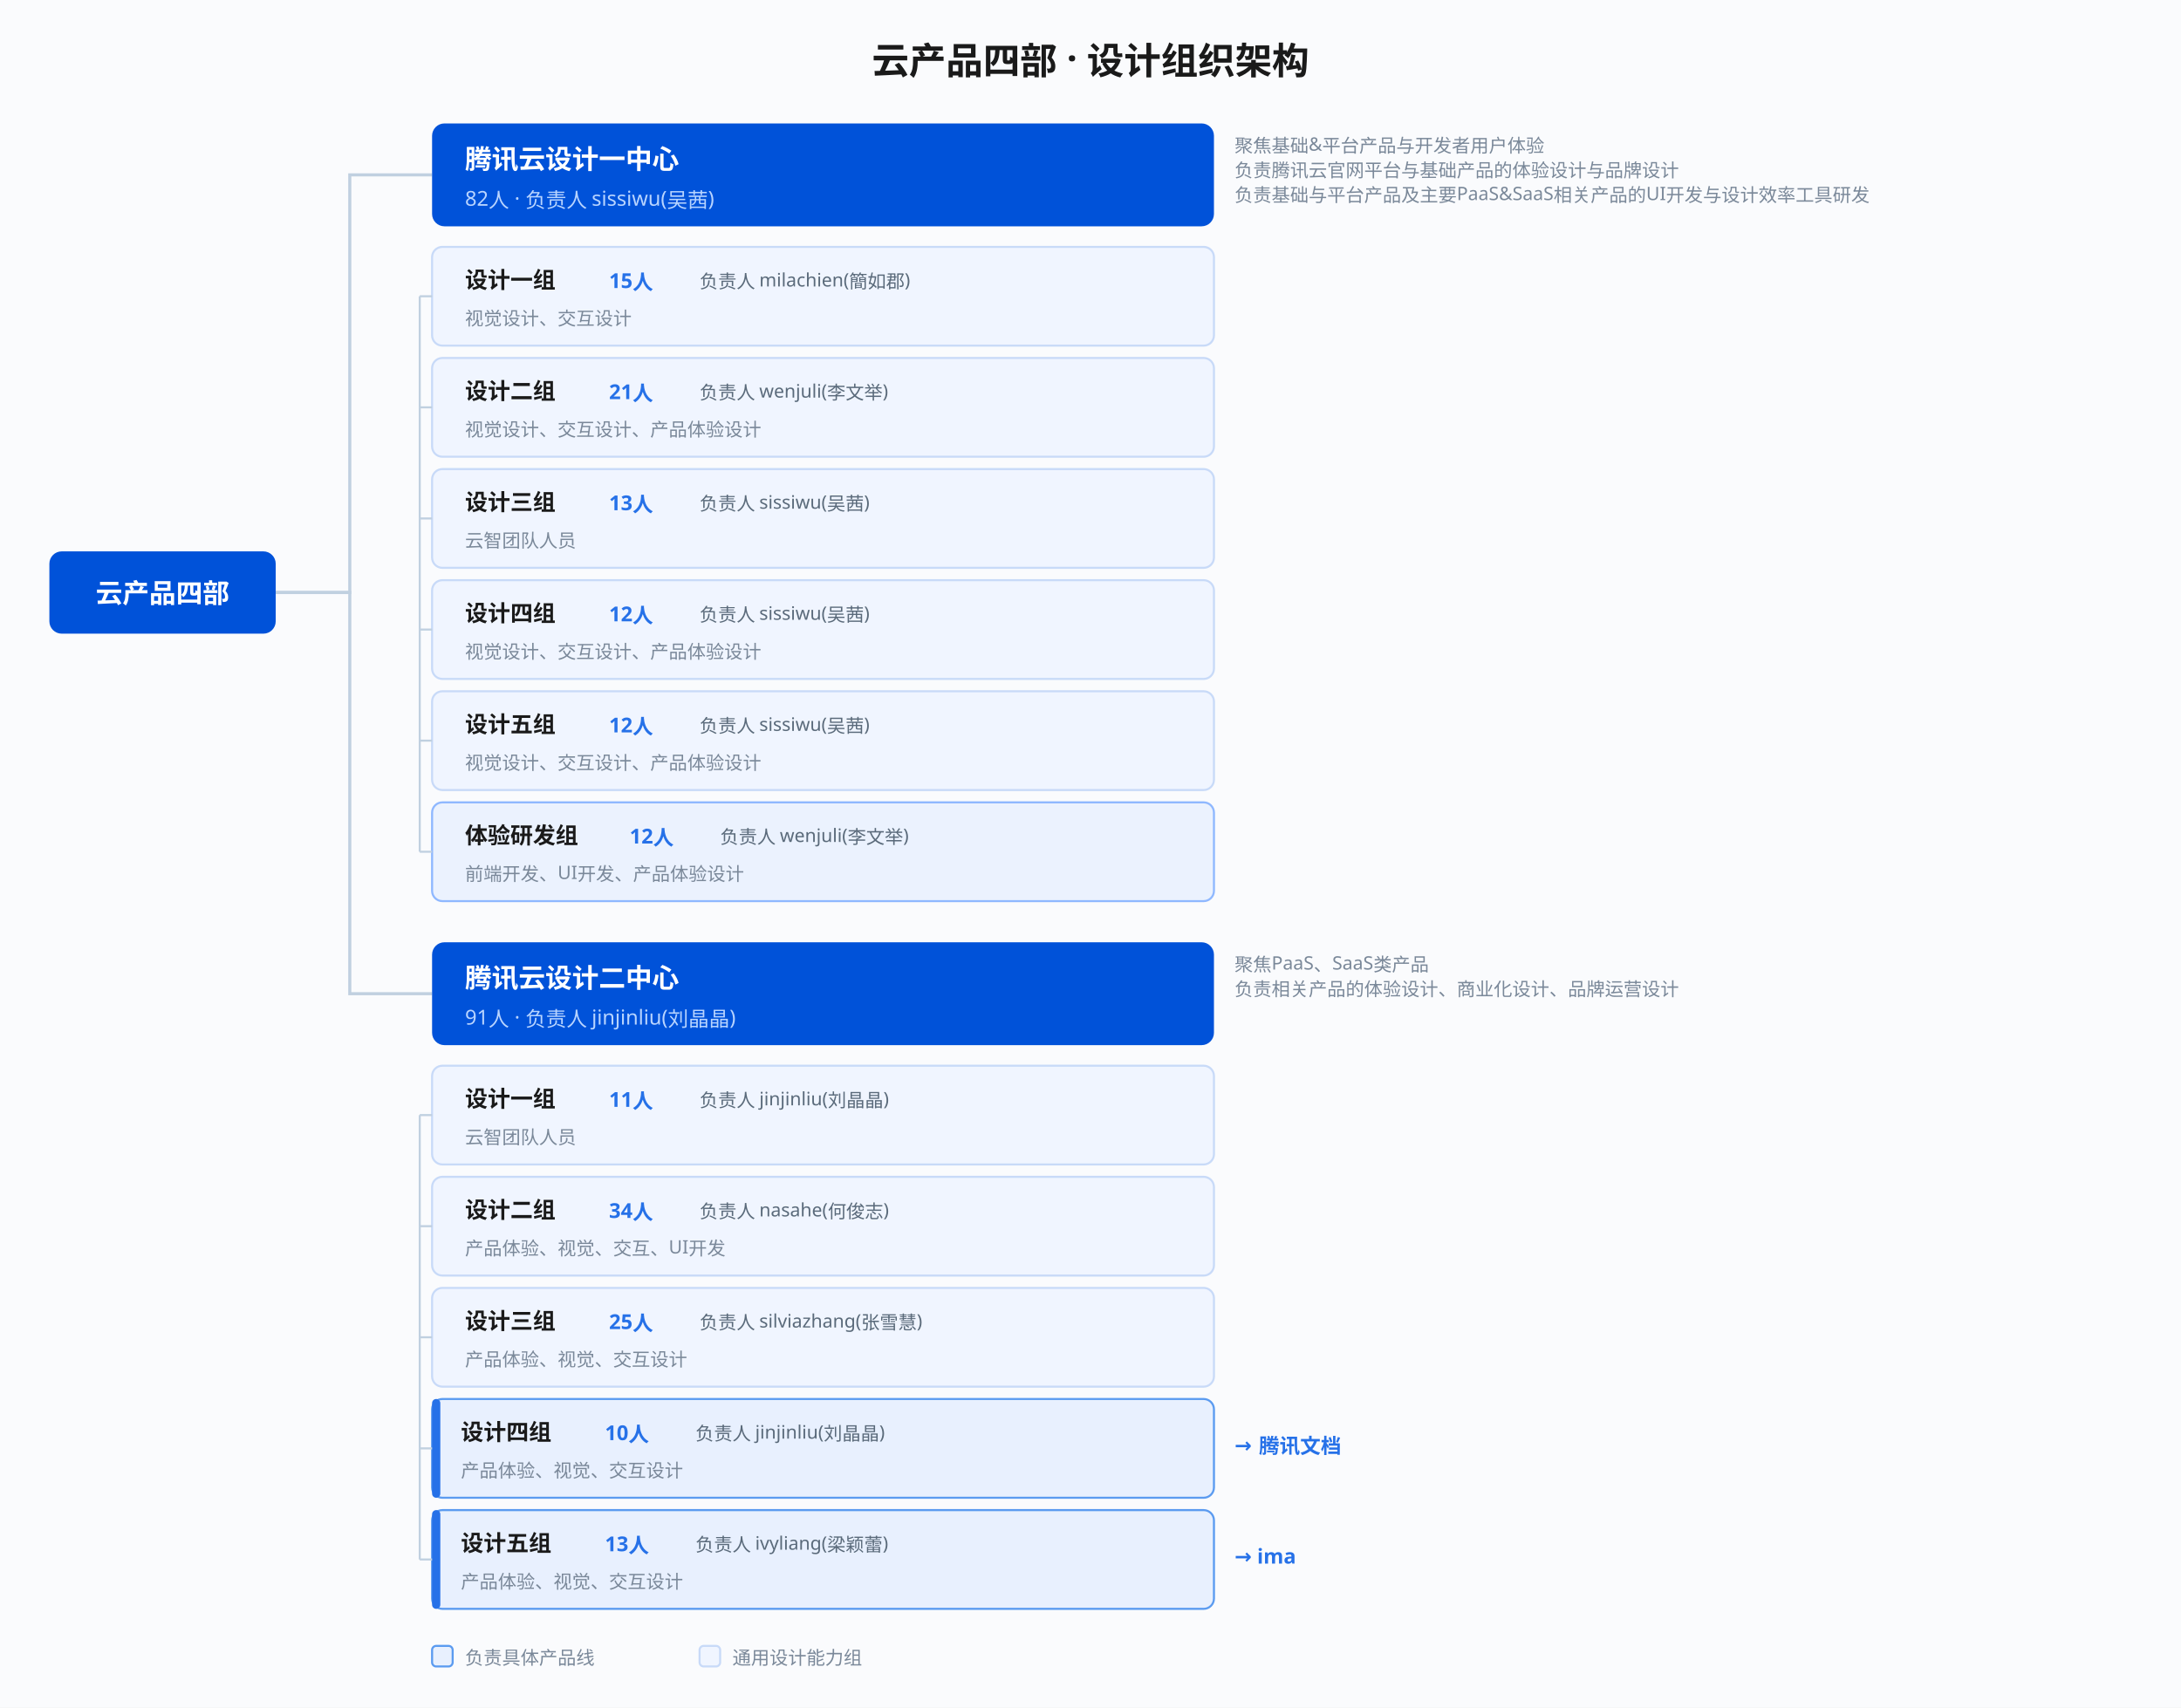
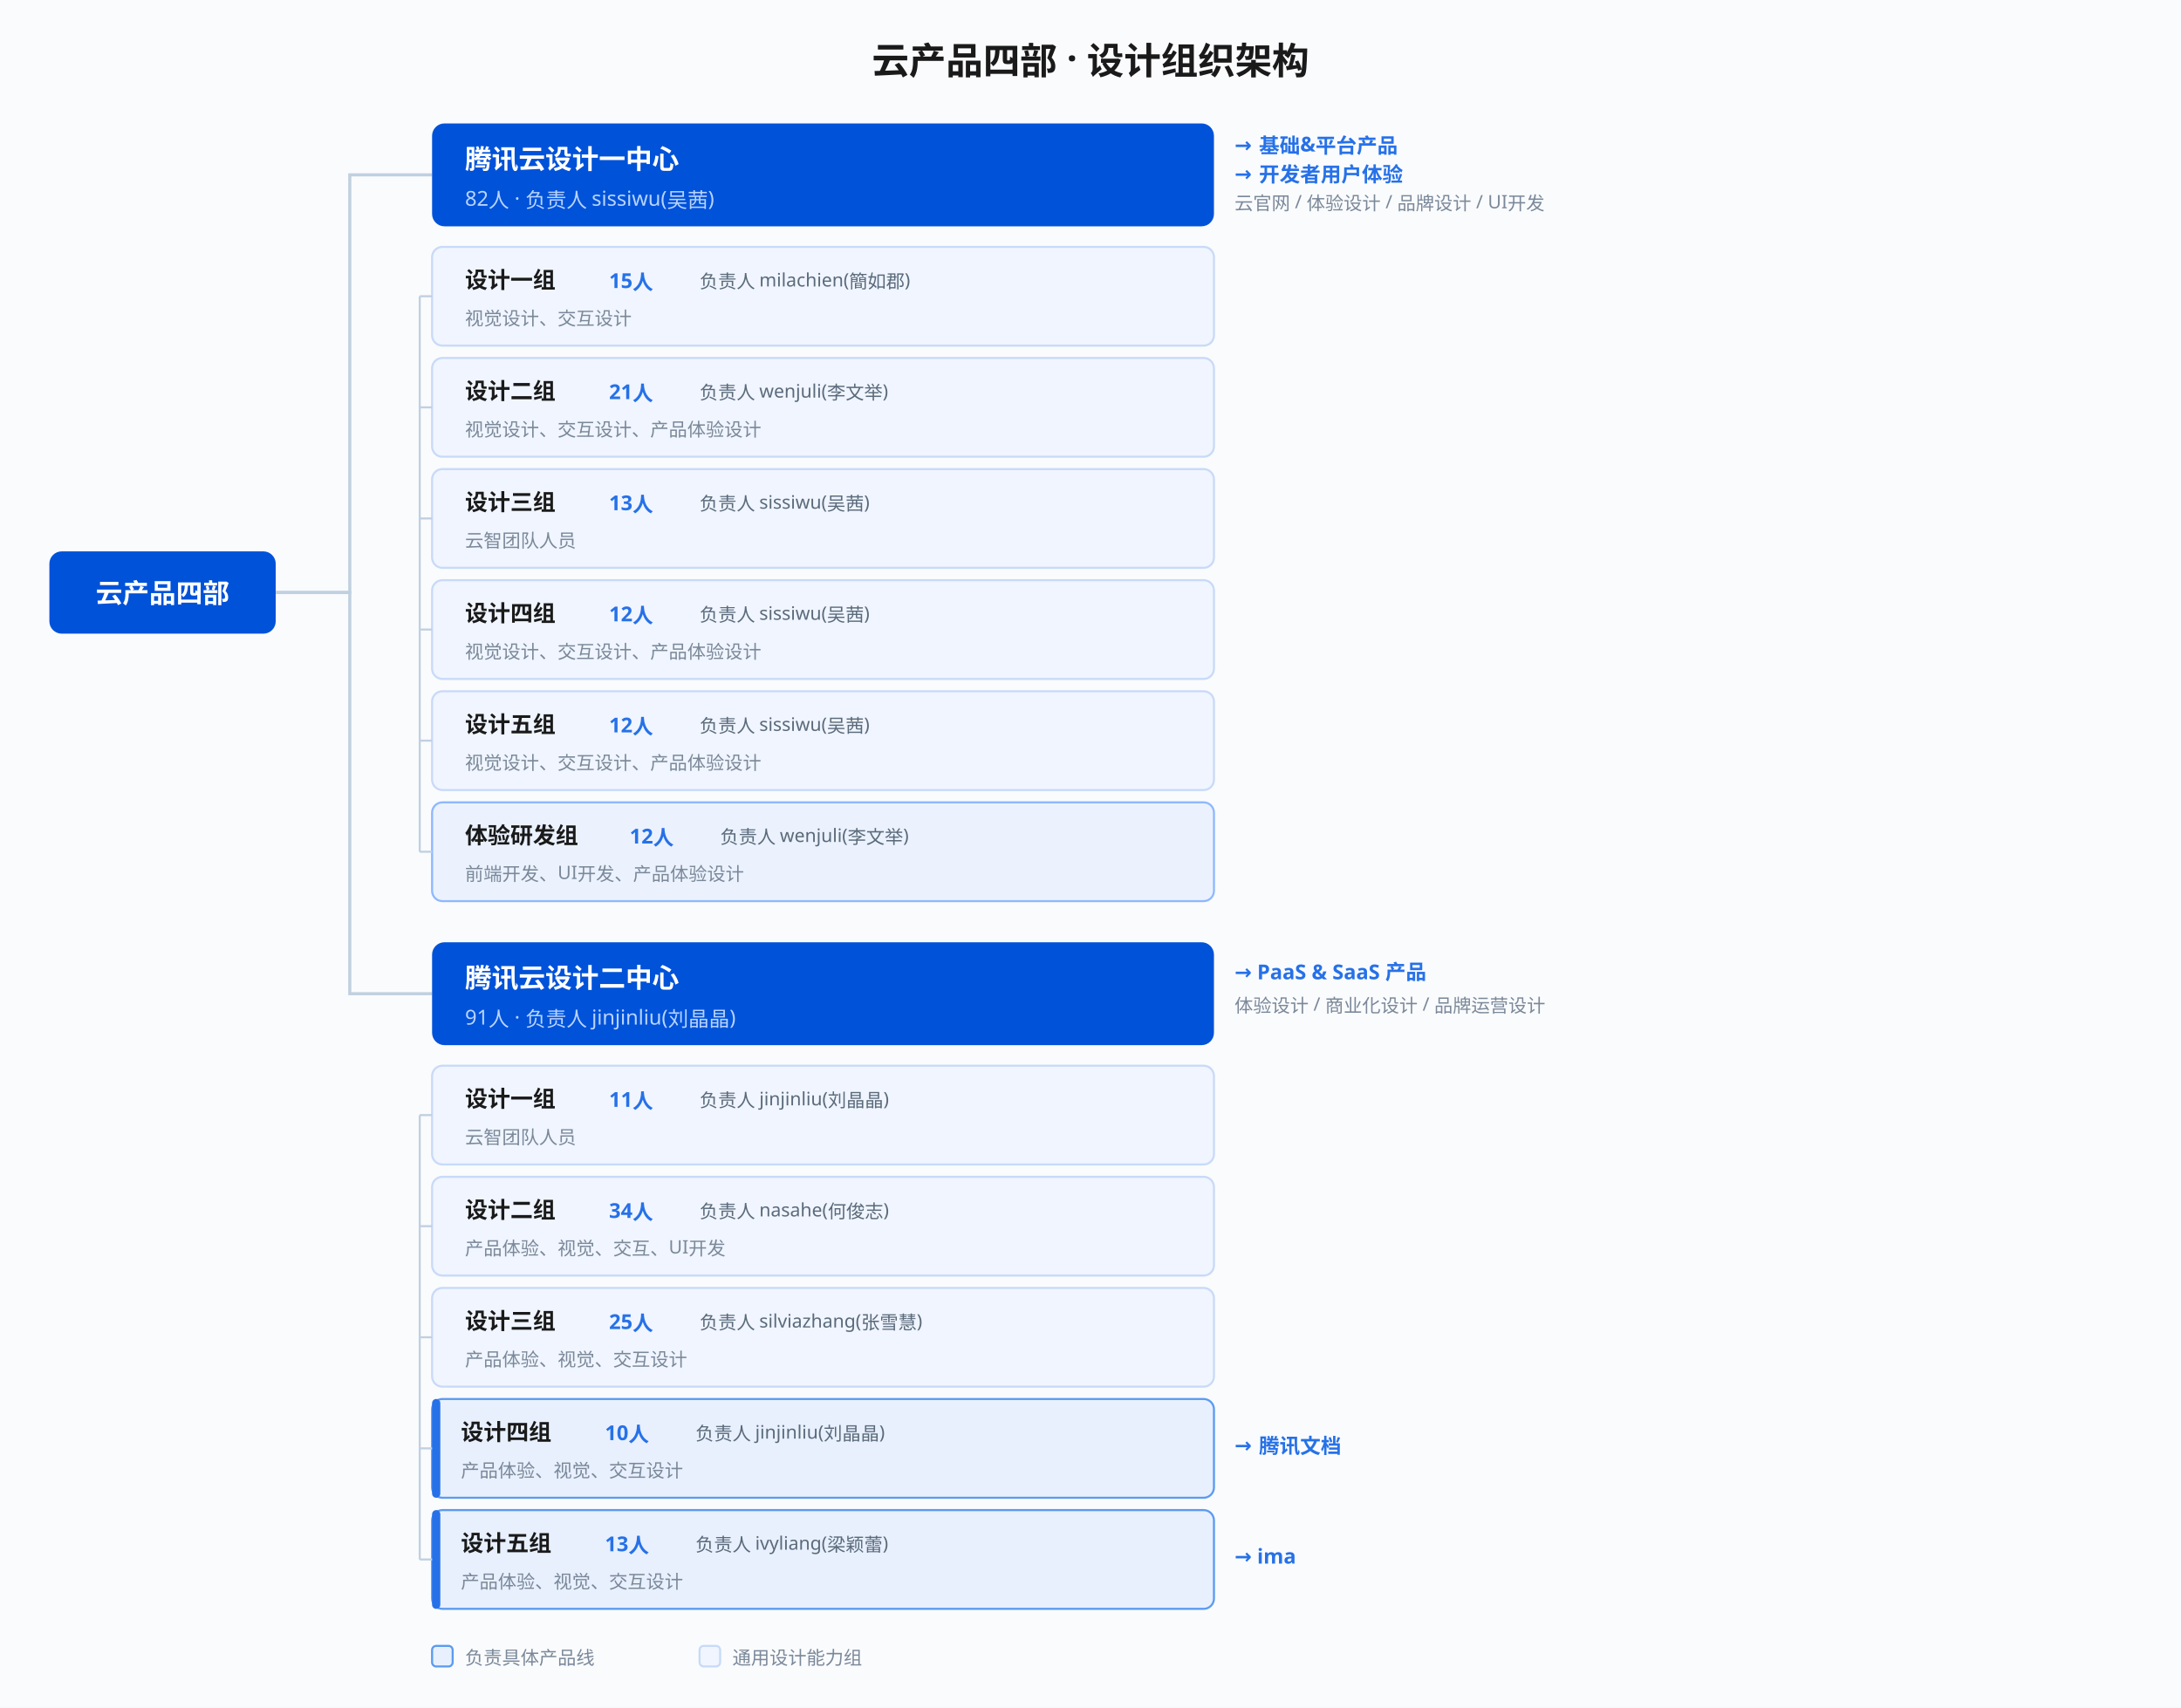
<svg xmlns="http://www.w3.org/2000/svg" viewBox="0 0 1060 830" width="1060" height="830">
  <defs>
    <style>
      text { font-family: 'TencentSans', '腾讯体', 'PingFang SC', sans-serif; }
    </style>
  </defs>
  <rect width="1060" height="830" fill="#FAFBFD" />
  <text x="530" y="36" text-anchor="middle" fill="#1A1A1A" font-size="18" font-weight="700">云产品四部 · 设计组织架构</text>
  <rect x="24" y="268" width="110" height="40" rx="6" fill="#0052D9" />
  <text x="79" y="293" text-anchor="middle" fill="#FFFFFF" font-size="13" font-weight="700">云产品四部</text>
  <path d="M134 288 L170 288 L170 85 L210 85" stroke="#C0D0E0" stroke-width="1.5" fill="none" />
  <path d="M134 288 L170 288 L170 483 L210 483" stroke="#C0D0E0" stroke-width="1.5" fill="none" />
  <g>
    <rect x="210" y="60" width="380" height="50" rx="6" fill="#0052D9" />
    <text x="226" y="82" fill="#FFFFFF" font-size="13" font-weight="700">腾讯云设计一中心</text>
    <text x="226" y="100" fill="#B8D4FF" font-size="10">82人 · 负责人 sissiwu(吴茜)</text>
-     <text x="600" y="74" fill="#7A8899" font-size="9">聚焦基础&amp;平台产品与开发者用户体验</text>
-     <text x="600" y="86" fill="#7A8899" font-size="9">负责腾讯云官网平台与基础产品的体验设计与品牌设计</text>
-     <text x="600" y="98" fill="#7A8899" font-size="9">负责基础与平台产品及主要PaaS&amp;SaaS相关产品的UI开发与设计效率工具研发</text>
+     <text x="600" y="74" fill="#2671E8" font-size="10" font-weight="600">→ 基础&amp;平台产品</text>
+     <text x="600" y="88" fill="#2671E8" font-size="10" font-weight="600">→ 开发者用户体验</text>
+     <text x="600" y="102" fill="#7A8899" font-size="9">云官网 / 体验设计 / 品牌设计 / UI开发</text>
    <rect x="210" y="120" width="380" height="48" rx="5" fill="#F0F5FF" stroke="#C8DAF8" stroke-width="1" />
    <text x="226" y="140" fill="#1A1A1A" font-size="11" font-weight="600">设计一组</text>
    <text x="296" y="140" fill="#2671E8" font-size="10" font-weight="600">15人</text>
    <text x="340" y="140" fill="#5A6A7A" font-size="9">负责人 milachien(簡如郡)</text>
    <text x="226" y="158" fill="#7A8899" font-size="9">视觉设计、交互设计</text>
    <rect x="210" y="174" width="380" height="48" rx="5" fill="#F0F5FF" stroke="#C8DAF8" stroke-width="1" />
    <text x="226" y="194" fill="#1A1A1A" font-size="11" font-weight="600">设计二组</text>
    <text x="296" y="194" fill="#2671E8" font-size="10" font-weight="600">21人</text>
    <text x="340" y="194" fill="#5A6A7A" font-size="9">负责人 wenjuli(李文举)</text>
    <text x="226" y="212" fill="#7A8899" font-size="9">视觉设计、交互设计、产品体验设计</text>
    <rect x="210" y="228" width="380" height="48" rx="5" fill="#F0F5FF" stroke="#C8DAF8" stroke-width="1" />
    <text x="226" y="248" fill="#1A1A1A" font-size="11" font-weight="600">设计三组</text>
    <text x="296" y="248" fill="#2671E8" font-size="10" font-weight="600">13人</text>
    <text x="340" y="248" fill="#5A6A7A" font-size="9">负责人 sissiwu(吴茜)</text>
    <text x="226" y="266" fill="#7A8899" font-size="9">云智团队人员</text>
    <rect x="210" y="282" width="380" height="48" rx="5" fill="#F0F5FF" stroke="#C8DAF8" stroke-width="1" />
    <text x="226" y="302" fill="#1A1A1A" font-size="11" font-weight="600">设计四组</text>
    <text x="296" y="302" fill="#2671E8" font-size="10" font-weight="600">12人</text>
    <text x="340" y="302" fill="#5A6A7A" font-size="9">负责人 sissiwu(吴茜)</text>
    <text x="226" y="320" fill="#7A8899" font-size="9">视觉设计、交互设计、产品体验设计</text>
    <rect x="210" y="336" width="380" height="48" rx="5" fill="#F0F5FF" stroke="#C8DAF8" stroke-width="1" />
    <text x="226" y="356" fill="#1A1A1A" font-size="11" font-weight="600">设计五组</text>
    <text x="296" y="356" fill="#2671E8" font-size="10" font-weight="600">12人</text>
    <text x="340" y="356" fill="#5A6A7A" font-size="9">负责人 sissiwu(吴茜)</text>
    <text x="226" y="374" fill="#7A8899" font-size="9">视觉设计、交互设计、产品体验设计</text>
    <rect x="210" y="390" width="380" height="48" rx="5" fill="#EBF2FE" stroke="#8FB8FF" stroke-width="1" />
    <text x="226" y="410" fill="#1A1A1A" font-size="11" font-weight="600">体验研发组</text>
    <text x="306" y="410" fill="#2671E8" font-size="10" font-weight="600">12人</text>
    <text x="350" y="410" fill="#5A6A7A" font-size="9">负责人 wenjuli(李文举)</text>
    <text x="226" y="428" fill="#7A8899" font-size="9">前端开发、UI开发、产品体验设计</text>
    <path d="M204 144 L204 414" stroke="#C0D0E0" stroke-width="1" fill="none" />
    <line x1="204" y1="144" x2="210" y2="144" stroke="#C0D0E0" stroke-width="1" />
    <line x1="204" y1="198" x2="210" y2="198" stroke="#C0D0E0" stroke-width="1" />
    <line x1="204" y1="252" x2="210" y2="252" stroke="#C0D0E0" stroke-width="1" />
    <line x1="204" y1="306" x2="210" y2="306" stroke="#C0D0E0" stroke-width="1" />
    <line x1="204" y1="360" x2="210" y2="360" stroke="#C0D0E0" stroke-width="1" />
    <line x1="204" y1="414" x2="210" y2="414" stroke="#C0D0E0" stroke-width="1" />
  </g>
  <g>
    <rect x="210" y="458" width="380" height="50" rx="6" fill="#0052D9" />
    <text x="226" y="480" fill="#FFFFFF" font-size="13" font-weight="700">腾讯云设计二中心</text>
    <text x="226" y="498" fill="#B8D4FF" font-size="10">91人 · 负责人 jinjinliu(刘晶晶)</text>
-     <text x="600" y="472" fill="#7A8899" font-size="9">聚焦PaaS、SaaS类产品</text>
-     <text x="600" y="484" fill="#7A8899" font-size="9">负责相关产品的体验设计、商业化设计、品牌运营设计</text>
+     <text x="600" y="476" fill="#2671E8" font-size="10" font-weight="600">→ PaaS &amp; SaaS 产品</text>
+     <text x="600" y="492" fill="#7A8899" font-size="9">体验设计 / 商业化设计 / 品牌运营设计</text>
    <rect x="210" y="518" width="380" height="48" rx="5" fill="#F0F5FF" stroke="#C8DAF8" stroke-width="1" />
    <text x="226" y="538" fill="#1A1A1A" font-size="11" font-weight="600">设计一组</text>
    <text x="296" y="538" fill="#2671E8" font-size="10" font-weight="600">11人</text>
    <text x="340" y="538" fill="#5A6A7A" font-size="9">负责人 jinjinliu(刘晶晶)</text>
    <text x="226" y="556" fill="#7A8899" font-size="9">云智团队人员</text>
    <rect x="210" y="572" width="380" height="48" rx="5" fill="#F0F5FF" stroke="#C8DAF8" stroke-width="1" />
    <text x="226" y="592" fill="#1A1A1A" font-size="11" font-weight="600">设计二组</text>
    <text x="296" y="592" fill="#2671E8" font-size="10" font-weight="600">34人</text>
    <text x="340" y="592" fill="#5A6A7A" font-size="9">负责人 nasahe(何俊志)</text>
    <text x="226" y="610" fill="#7A8899" font-size="9">产品体验、视觉、交互、UI开发</text>
    <rect x="210" y="626" width="380" height="48" rx="5" fill="#F0F5FF" stroke="#C8DAF8" stroke-width="1" />
    <text x="226" y="646" fill="#1A1A1A" font-size="11" font-weight="600">设计三组</text>
    <text x="296" y="646" fill="#2671E8" font-size="10" font-weight="600">25人</text>
    <text x="340" y="646" fill="#5A6A7A" font-size="9">负责人 silviazhang(张雪慧)</text>
    <text x="226" y="664" fill="#7A8899" font-size="9">产品体验、视觉、交互设计</text>
    <rect x="210" y="680" width="380" height="48" rx="5" fill="#E8F0FE" stroke="#5B9BF0" stroke-width="1" />
    <rect x="210" y="680" width="4" height="48" rx="2" fill="#2671E8" />
    <text x="224" y="700" fill="#1A1A1A" font-size="11" font-weight="600">设计四组</text>
    <text x="294" y="700" fill="#2671E8" font-size="10" font-weight="600">10人</text>
    <text x="338" y="700" fill="#5A6A7A" font-size="9">负责人 jinjinliu(刘晶晶)</text>
    <text x="224" y="718" fill="#7A8899" font-size="9">产品体验、视觉、交互设计</text>
    <text x="600" y="706" fill="#2671E8" font-size="10" font-weight="600">→ 腾讯文档</text>
    <rect x="210" y="734" width="380" height="48" rx="5" fill="#E8F0FE" stroke="#5B9BF0" stroke-width="1" />
    <rect x="210" y="734" width="4" height="48" rx="2" fill="#2671E8" />
    <text x="224" y="754" fill="#1A1A1A" font-size="11" font-weight="600">设计五组</text>
    <text x="294" y="754" fill="#2671E8" font-size="10" font-weight="600">13人</text>
    <text x="338" y="754" fill="#5A6A7A" font-size="9">负责人 ivyliang(梁颖蕾)</text>
    <text x="224" y="772" fill="#7A8899" font-size="9">产品体验、视觉、交互设计</text>
    <text x="600" y="760" fill="#2671E8" font-size="10" font-weight="600">→ ima</text>
    <path d="M204 542 L204 758" stroke="#C0D0E0" stroke-width="1" fill="none" />
    <line x1="204" y1="542" x2="210" y2="542" stroke="#C0D0E0" stroke-width="1" />
    <line x1="204" y1="596" x2="210" y2="596" stroke="#C0D0E0" stroke-width="1" />
    <line x1="204" y1="650" x2="210" y2="650" stroke="#C0D0E0" stroke-width="1" />
    <line x1="204" y1="704" x2="210" y2="704" stroke="#C0D0E0" stroke-width="1" />
    <line x1="204" y1="758" x2="210" y2="758" stroke="#C0D0E0" stroke-width="1" />
  </g>
  <g transform="translate(210, 800)">
    <rect x="0" y="0" width="10" height="10" rx="2" fill="#E8F0FE" stroke="#5B9BF0" stroke-width="1" />
    <text x="16" y="9" fill="#7A8899" font-size="9">负责具体产品线</text>
    <rect x="130" y="0" width="10" height="10" rx="2" fill="#F0F5FF" stroke="#C8DAF8" stroke-width="1" />
    <text x="146" y="9" fill="#7A8899" font-size="9">通用设计能力组</text>
  </g>
</svg>
